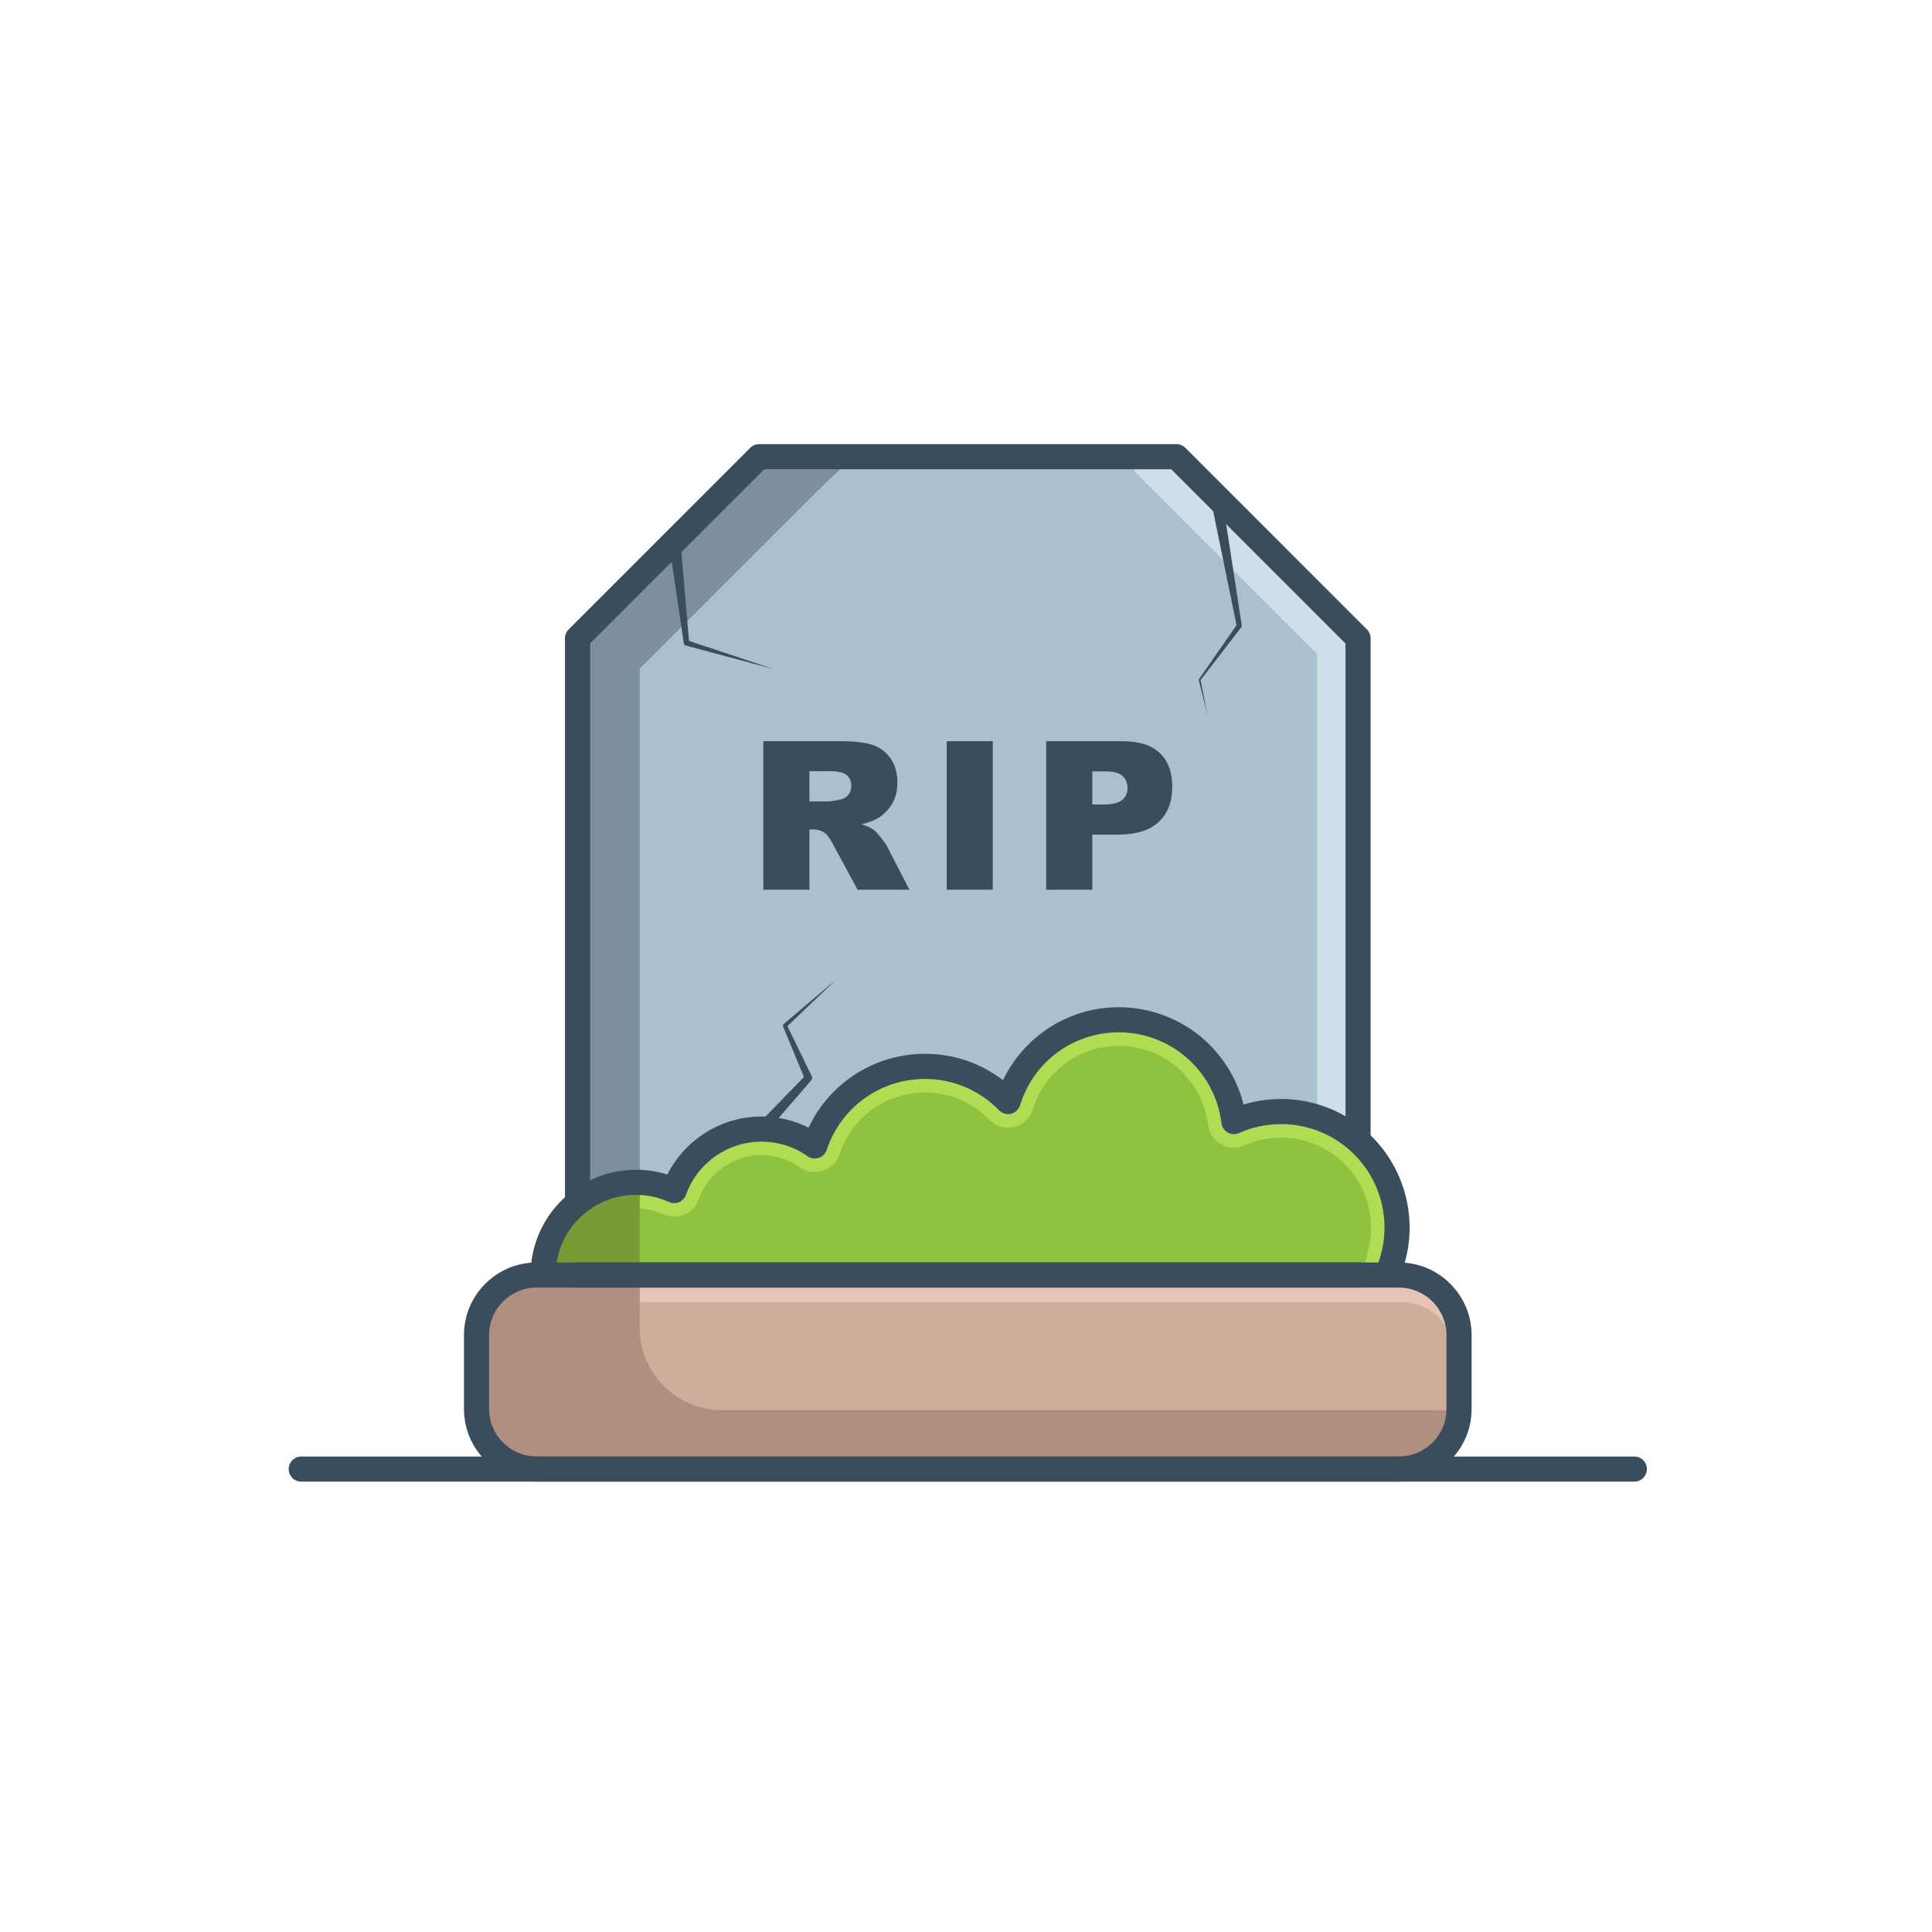
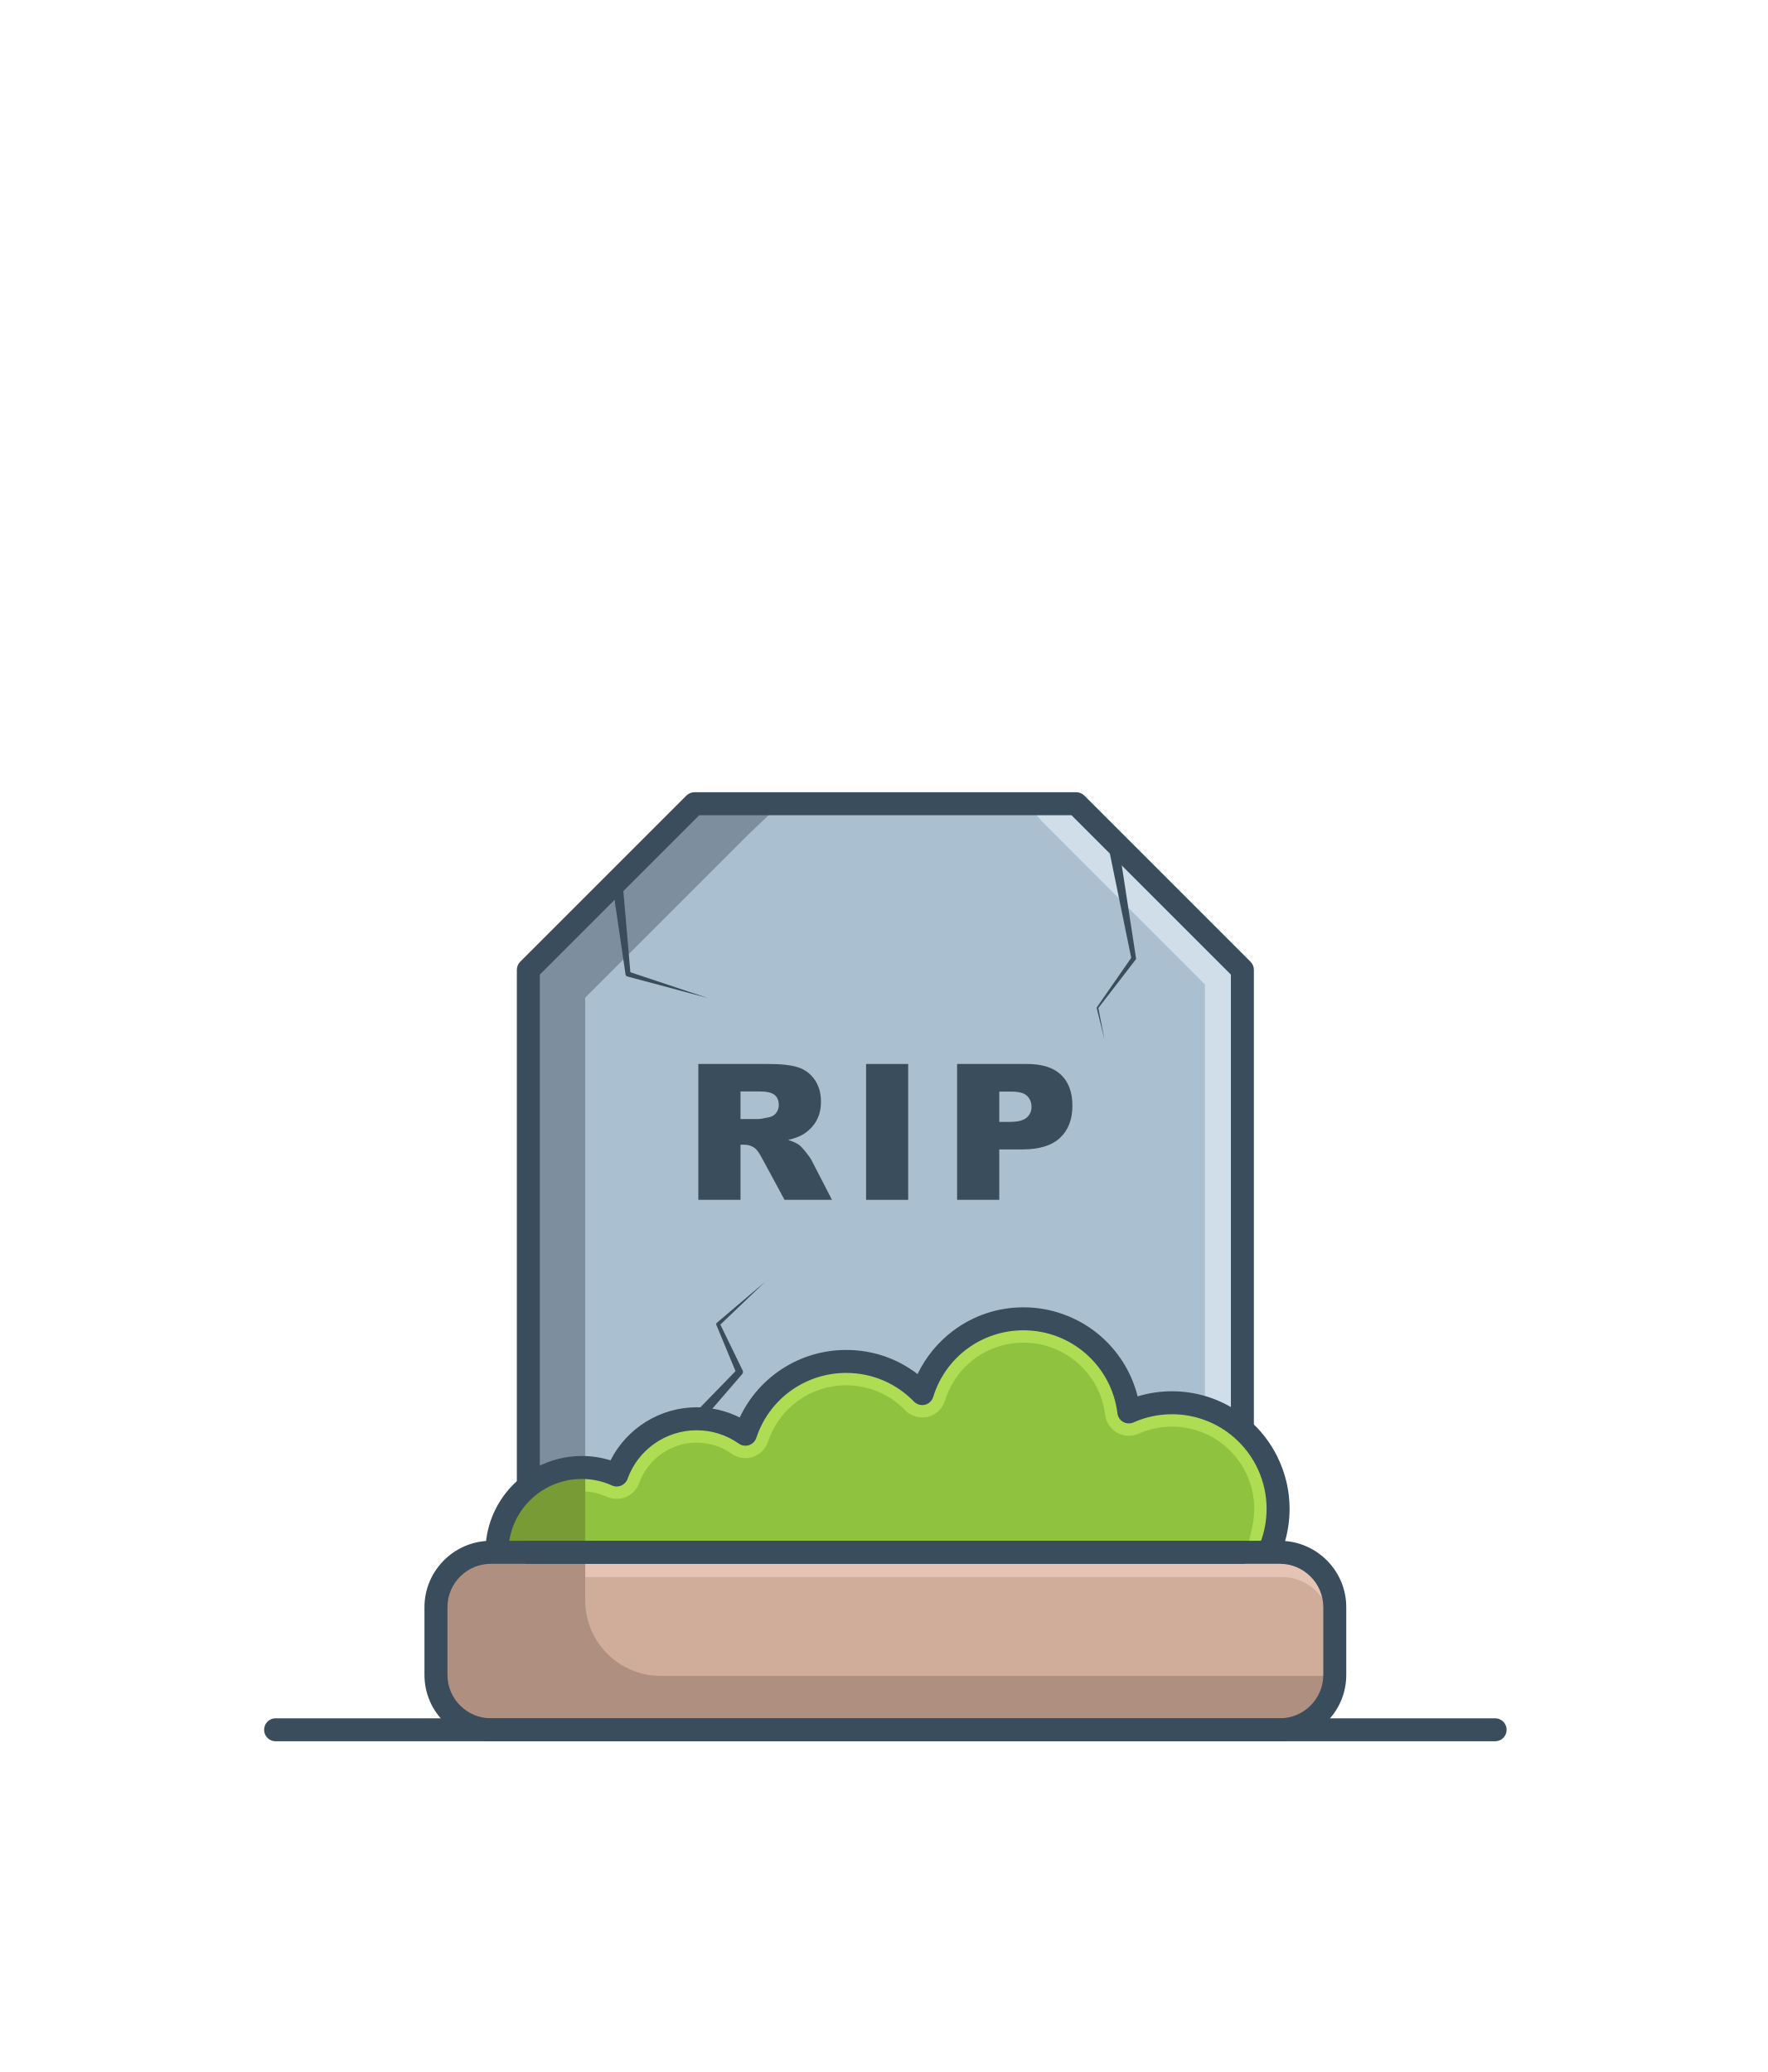
- <svg xmlns="http://www.w3.org/2000/svg" width="174" height="174" viewBox="0 0 174 174" fill="none">
-   <path d="M48.329 131.698C45.681 131.698 43.527 129.544 43.527 126.896V120.244C43.527 117.596 45.681 115.442 48.329 115.442H125.993C128.641 115.442 130.795 117.596 130.795 120.244V126.896C130.795 129.544 128.641 131.698 125.993 131.698H48.329Z" fill="#D0AD9B" />
-   <path d="M49.543 114.224L49.577 113.933C49.81 111.917 50.812 110.099 52.397 108.815C53.767 107.703 55.497 107.09 57.268 107.09C58.382 107.09 59.458 107.321 60.463 107.778C60.541 107.813 60.629 107.832 60.715 107.832C60.797 107.832 60.877 107.817 60.952 107.784C61.108 107.718 61.231 107.588 61.289 107.428C62.386 104.359 65.316 102.296 68.579 102.296C70.184 102.296 71.725 102.784 73.033 103.706C73.136 103.779 73.258 103.817 73.385 103.817C73.449 103.817 73.514 103.807 73.575 103.787C73.757 103.727 73.902 103.58 73.963 103.398C75.294 99.362 79.047 96.65 83.3 96.65C85.98 96.65 88.484 97.709 90.351 99.632C90.465 99.749 90.624 99.816 90.787 99.816C90.836 99.816 90.884 99.81 90.931 99.799C91.139 99.749 91.307 99.591 91.37 99.386C92.647 95.239 96.424 92.453 100.767 92.453C105.733 92.453 109.928 96.165 110.525 101.086C110.548 101.277 110.662 101.447 110.829 101.542C110.921 101.594 111.025 101.621 111.129 101.621C111.216 101.621 111.299 101.604 111.377 101.568C112.641 101.004 113.987 100.718 115.383 100.718C117.79 100.718 120.106 101.598 121.904 103.194C124.008 105.059 125.214 107.74 125.214 110.549C125.214 111.759 124.997 112.939 124.569 114.056L124.505 114.224H49.543" fill="#8FC23E" />
-   <path d="M130.795 120.244V120.642C130.186 118.69 128.361 117.269 126.21 117.269H57.615V115.442H125.993C128.641 115.442 130.795 117.596 130.795 120.244Z" fill="#E5C4B5" />
-   <path d="M125.214 110.549C125.214 111.759 124.997 112.939 124.569 114.056L124.505 114.224H122.865L123.242 112.484C123.396 111.856 123.474 111.209 123.474 110.549C123.474 108.238 122.481 106.031 120.749 104.495C119.27 103.182 117.364 102.458 115.383 102.458C114.234 102.458 113.125 102.693 112.088 103.157C111.784 103.293 111.462 103.361 111.129 103.361C110.724 103.361 110.324 103.256 109.972 103.057C109.328 102.692 108.888 102.034 108.797 101.296C108.306 97.247 104.854 94.193 100.767 94.193C97.192 94.193 94.085 96.486 93.034 99.898C92.79 100.689 92.139 101.298 91.339 101.491C91.159 101.534 90.973 101.556 90.787 101.556C90.157 101.556 89.544 101.297 89.103 100.843C87.566 99.262 85.505 98.39 83.3 98.39C79.799 98.39 76.711 100.622 75.614 103.947C75.381 104.647 74.825 105.204 74.119 105.44C73.881 105.518 73.634 105.557 73.385 105.557C72.897 105.557 72.428 105.408 72.031 105.128C71.017 104.414 69.824 104.036 68.579 104.036C66.049 104.036 63.778 105.635 62.925 108.019C62.704 108.633 62.232 109.132 61.633 109.385C61.341 109.51 61.032 109.572 60.715 109.572C60.383 109.572 60.048 109.5 59.744 109.363C59.07 109.057 58.356 108.881 57.615 108.841V107.099C58.606 107.141 59.563 107.369 60.463 107.778C60.542 107.813 60.629 107.832 60.715 107.832C60.797 107.832 60.877 107.817 60.952 107.784C61.108 107.718 61.231 107.588 61.289 107.428C62.386 104.359 65.316 102.296 68.579 102.296C70.185 102.296 71.725 102.784 73.033 103.706C73.137 103.779 73.257 103.817 73.385 103.817C73.45 103.817 73.513 103.807 73.575 103.787C73.757 103.727 73.902 103.58 73.962 103.398C75.294 99.362 79.046 96.65 83.3 96.65C85.98 96.65 88.484 97.709 90.351 99.632C90.465 99.749 90.624 99.816 90.787 99.816C90.836 99.816 90.884 99.81 90.931 99.799C91.139 99.749 91.307 99.591 91.37 99.386C92.647 95.239 96.424 92.453 100.767 92.453C105.733 92.453 109.928 96.165 110.525 101.086C110.548 101.277 110.662 101.447 110.829 101.542C110.921 101.594 111.025 101.621 111.129 101.621C111.216 101.621 111.299 101.604 111.377 101.568C112.641 101.004 113.987 100.718 115.383 100.718C117.79 100.718 120.106 101.598 121.904 103.194C124.008 105.059 125.214 107.74 125.214 110.549" fill="#AEDD54" />
-   <path d="M52.622 57.739L68.621 41.74H105.701L121.7 57.739V101.472L121.299 101.218C119.528 100.094 117.483 99.5 115.383 99.5C114.185 99.5 113.01 99.69 111.889 100.064L111.614 100.155L111.551 99.873C110.44 94.867 105.904 91.235 100.767 91.235C98.357 91.235 96.067 91.997 94.144 93.44C92.64 94.566 91.438 96.076 90.666 97.804L90.527 98.115L90.263 97.899C88.283 96.285 85.875 95.432 83.3 95.432C78.917 95.432 74.948 98.019 73.188 102.022L73.074 102.282L72.825 102.147C71.53 101.448 70.062 101.078 68.579 101.078C65.13 101.078 61.949 103.093 60.475 106.211L60.375 106.422L60.155 106.347C59.23 106.032 58.259 105.872 57.268 105.872C55.786 105.872 54.313 106.245 53.007 106.951L52.622 107.159V57.739Z" fill="#AABFCF" />
-   <path d="M121.7 57.739V101.472L121.299 101.218C120.46 100.686 119.56 100.272 118.621 99.985V58.922L102.623 42.923L101.602 41.74H105.701L121.7 57.739" fill="#CFDEE8" />
-   <path d="M76.209 41.74L73.614 44.219L57.615 60.219V105.879C57.5 105.875 57.383 105.872 57.268 105.872C55.786 105.872 54.313 106.245 53.007 106.951L52.622 107.159V57.739L68.621 41.74H76.209Z" fill="#7D8F9E" />
-   <path d="M130.793 127C130.79 127.163 130.778 127.323 130.759 127.481C130.754 127.521 130.749 127.56 130.743 127.599C130.738 127.639 130.731 127.678 130.725 127.717C130.711 127.794 130.696 127.872 130.678 127.948C130.67 127.987 130.661 128.025 130.651 128.063C130.632 128.139 130.611 128.214 130.589 128.288C130.577 128.325 130.566 128.362 130.554 128.399C130.53 128.472 130.504 128.545 130.476 128.617C130.462 128.653 130.448 128.689 130.433 128.724C130.418 128.76 130.403 128.796 130.388 128.83C130.375 128.86 130.361 128.89 130.348 128.918C130.313 128.993 130.276 129.068 130.236 129.141C130.183 129.242 130.126 129.341 130.065 129.438C130.042 129.476 130.018 129.513 129.994 129.549C129.934 129.64 129.87 129.727 129.805 129.813C129.781 129.843 129.758 129.873 129.734 129.902C129.711 129.932 129.687 129.961 129.662 129.99C129.515 130.164 129.356 130.328 129.186 130.479C129.158 130.504 129.13 130.529 129.1 130.554C129.072 130.578 129.043 130.603 129.013 130.626C128.984 130.651 128.954 130.674 128.924 130.697C128.893 130.721 128.863 130.744 128.832 130.766C128.802 130.789 128.771 130.811 128.74 130.832C128.677 130.876 128.614 130.918 128.55 130.958C128.517 130.979 128.485 130.999 128.452 131.019C128.422 131.038 128.39 131.056 128.359 131.073C128.352 131.078 128.345 131.081 128.338 131.086C128.31 131.101 128.282 131.117 128.253 131.132C128.22 131.15 128.185 131.167 128.151 131.185C128.117 131.202 128.083 131.219 128.048 131.235C128.014 131.252 127.979 131.268 127.943 131.284C127.908 131.3 127.874 131.314 127.838 131.329C127.802 131.344 127.767 131.359 127.731 131.373C127.694 131.387 127.659 131.4 127.622 131.414C127.586 131.427 127.549 131.44 127.512 131.452C127.481 131.462 127.451 131.472 127.419 131.481C127.382 131.494 127.344 131.505 127.306 131.515C127.279 131.523 127.253 131.53 127.226 131.537C126.832 131.642 126.419 131.698 125.993 131.698H48.329C46.179 131.698 44.353 130.277 43.745 128.325C43.603 127.873 43.527 127.393 43.527 126.896V120.244C43.527 117.596 45.681 115.442 48.329 115.442H57.615V119.579C57.615 123.677 60.938 127 65.037 127H130.793Z" fill="#AF8F80" />
-   <path d="M57.615 107.099V114.224H49.543L49.577 113.933C49.81 111.916 50.812 110.099 52.397 108.815C53.767 107.703 55.496 107.09 57.268 107.09C57.331 107.09 57.394 107.091 57.458 107.093C57.51 107.094 57.563 107.096 57.615 107.099Z" fill="#789B35" />
-   <path d="M27.131 133.438C26.507 133.438 26 132.931 26 132.307C26 131.683 26.507 131.176 27.131 131.176H147.191C147.815 131.176 148.322 131.683 148.322 132.307C148.322 132.931 147.815 133.438 147.191 133.438H27.131Z" fill="#394D5C" />
-   <path d="M148.061 132.307C148.061 132.787 147.671 133.177 147.191 133.177H27.131C26.651 133.177 26.261 132.787 26.261 132.307C26.261 131.827 26.651 131.437 27.131 131.437H147.191C147.671 131.437 148.061 131.827 148.061 132.307Z" fill="#394D5C" />
-   <path d="M48.329 115.964C45.969 115.964 44.049 117.884 44.049 120.244V126.896C44.049 129.256 45.969 131.176 48.329 131.176H125.993C128.353 131.176 130.273 129.256 130.273 126.896V120.244C130.273 117.884 128.353 115.964 125.993 115.964H48.329ZM48.329 133.438C46.641 133.438 45.037 132.794 43.814 131.626C42.507 130.378 41.787 128.699 41.787 126.896V120.244C41.787 118.543 42.439 116.931 43.622 115.705C44.803 114.482 46.385 113.772 48.076 113.707C48.159 113.704 48.244 113.702 48.329 113.702H125.993C126.054 113.702 126.115 113.703 126.176 113.705C127.882 113.752 129.48 114.454 130.677 115.68C131.875 116.911 132.535 118.531 132.535 120.244V126.896C132.535 128.699 131.816 130.378 130.508 131.626C129.285 132.794 127.681 133.438 125.993 133.438H48.329Z" fill="#394D5C" />
-   <path d="M130.534 126.896C130.534 129.4 128.496 131.437 125.993 131.437H48.329C45.826 131.437 43.788 129.4 43.788 126.896V120.244C43.788 117.74 45.826 115.703 48.329 115.703H125.993C128.496 115.703 130.534 117.74 130.534 120.244V126.896ZM126.168 113.966C126.11 113.964 126.052 113.963 125.993 113.963H48.329C48.248 113.963 48.167 113.965 48.086 113.968C44.735 114.096 42.048 116.862 42.048 120.244V126.896C42.048 128.68 42.795 130.293 43.994 131.437C45.122 132.514 46.65 133.177 48.329 133.177H125.993C127.672 133.177 129.2 132.514 130.328 131.437C131.527 130.293 132.274 128.68 132.274 126.896V120.244C132.274 116.839 129.551 114.059 126.168 113.966Z" fill="#394D5C" />
-   <path d="M51.752 115.964V113.702H122.57V115.964H51.752Z" fill="#394D5C" />
-   <path d="M122.309 113.963V115.703H52.013V113.963H122.309Z" fill="#394D5C" />
-   <path d="M50.882 108.603V57.487C50.882 57.188 51.003 56.896 51.214 56.687L67.569 40.331C67.778 40.121 68.07 40 68.369 40H105.953C106.251 40 106.544 40.121 106.753 40.331L123.109 56.688C123.319 56.896 123.44 57.189 123.44 57.487V102.999H121.178V57.955L105.485 42.262H68.837L53.144 57.955V108.603H50.882Z" fill="#394D5C" />
-   <path d="M123.179 57.487V102.738H121.439V57.847L105.593 42.001H68.729L52.883 57.847V108.342H51.143V57.487C51.143 57.257 51.234 57.035 51.398 56.872L67.754 40.516C67.917 40.352 68.138 40.261 68.369 40.261H105.953C106.184 40.261 106.405 40.352 106.568 40.516L122.924 56.872C123.088 57.035 123.179 57.257 123.179 57.487Z" fill="#394D5C" />
-   <path d="M123.768 114.607L123.876 114.369C123.947 114.211 124.016 114.043 124.081 113.871C124.487 112.813 124.692 111.695 124.692 110.549C124.692 107.89 123.55 105.351 121.558 103.584C119.856 102.073 117.662 101.24 115.383 101.24C114.061 101.24 112.786 101.511 111.591 102.045C111.445 102.11 111.29 102.143 111.129 102.143C110.935 102.143 110.741 102.093 110.572 101.996C110.262 101.82 110.051 101.505 110.006 101.15C109.441 96.489 105.469 92.975 100.767 92.975C96.654 92.975 93.079 95.613 91.869 99.539C91.752 99.92 91.439 100.214 91.052 100.307C90.966 100.328 90.877 100.338 90.787 100.338C90.484 100.338 90.189 100.213 89.977 99.995C88.209 98.174 85.838 97.172 83.3 97.172C79.272 97.172 75.719 99.74 74.458 103.562C74.346 103.901 74.077 104.169 73.739 104.283C73.624 104.32 73.505 104.339 73.385 104.339C73.149 104.339 72.924 104.268 72.732 104.132C71.513 103.273 70.076 102.818 68.579 102.818C65.536 102.818 62.804 104.742 61.78 107.604C61.673 107.902 61.445 108.142 61.156 108.265C61.016 108.324 60.868 108.354 60.715 108.354C60.553 108.354 60.395 108.32 60.248 108.253C59.31 107.828 58.307 107.612 57.268 107.612C55.616 107.612 54.003 108.184 52.726 109.221C51.247 110.418 50.313 112.113 50.096 113.994C50.063 114.267 50.047 114.549 50.047 114.833V115.094H47.785V114.833C47.785 114.532 47.799 114.233 47.826 113.944C48.049 111.547 49.166 109.345 50.97 107.745C51.074 107.652 51.185 107.557 51.301 107.463C51.756 107.094 52.246 106.767 52.759 106.492C54.141 105.745 55.7 105.35 57.268 105.35C58.238 105.35 59.191 105.495 60.104 105.782C61.705 102.599 65.006 100.556 68.579 100.556C70.055 100.556 71.517 100.902 72.825 101.559C74.722 97.51 78.803 94.91 83.3 94.91C85.884 94.91 88.308 95.731 90.33 97.288C91.14 95.605 92.345 94.136 93.831 93.022C95.844 91.512 98.243 90.713 100.767 90.713C103.398 90.713 105.976 91.623 108.027 93.275C109.99 94.857 111.391 97.052 111.996 99.481C113.087 99.148 114.225 98.978 115.383 98.978C117.582 98.978 119.724 99.6 121.579 100.777C122.096 101.104 122.594 101.48 123.06 101.892C123.162 101.982 123.263 102.075 123.359 102.168C125.644 104.342 126.954 107.397 126.954 110.549C126.954 111.745 126.773 112.922 126.417 114.045C126.285 114.462 126.124 114.884 125.939 115.297L125.832 115.535L123.768 114.607" fill="#394D5C" />
-   <path d="M126.693 110.549C126.693 111.722 126.517 112.866 126.168 113.966C126.037 114.381 125.88 114.789 125.7 115.19L124.113 114.476C124.19 114.307 124.26 114.135 124.326 113.963C124.742 112.875 124.953 111.729 124.953 110.549C124.953 107.815 123.778 105.205 121.731 103.389C119.981 101.835 117.726 100.979 115.383 100.979C114.025 100.979 112.713 101.258 111.484 101.807C111.232 101.92 110.942 101.906 110.701 101.769C110.46 101.633 110.299 101.392 110.266 101.118C109.684 96.326 105.601 92.714 100.767 92.714C96.54 92.714 92.863 95.426 91.62 99.463C91.529 99.757 91.29 99.981 90.992 100.053C90.692 100.125 90.378 100.033 90.164 99.813C88.347 97.942 85.909 96.911 83.3 96.911C79.16 96.911 75.507 99.552 74.21 103.48C74.123 103.742 73.918 103.948 73.657 104.035C73.395 104.121 73.108 104.078 72.882 103.919C71.618 103.028 70.13 102.557 68.579 102.557C65.426 102.557 62.595 104.551 61.534 107.516C61.452 107.745 61.278 107.93 61.054 108.024C60.83 108.119 60.576 108.116 60.355 108.016C59.384 107.575 58.345 107.351 57.268 107.351C55.557 107.351 53.885 107.943 52.561 109.018C51.025 110.262 50.06 112.03 49.836 113.963C49.802 114.25 49.786 114.54 49.786 114.833H48.046C48.046 114.542 48.059 114.254 48.086 113.968C48.302 111.644 49.386 109.499 51.143 107.94C51.248 107.846 51.356 107.755 51.466 107.666C51.909 107.307 52.384 106.99 52.883 106.721C54.221 105.998 55.731 105.611 57.268 105.611C58.291 105.611 59.287 105.775 60.239 106.1C61.748 102.907 64.995 100.817 68.579 100.817C70.12 100.817 71.612 101.195 72.949 101.917C74.741 97.841 78.774 95.171 83.3 95.171C85.934 95.171 88.42 96.06 90.428 97.698C91.211 95.944 92.444 94.388 93.988 93.231C95.956 91.755 98.3 90.974 100.767 90.974C106.106 90.974 110.671 94.705 111.806 99.816C112.954 99.433 114.153 99.239 115.383 99.239C117.543 99.239 119.639 99.855 121.439 100.997C121.947 101.319 122.431 101.684 122.887 102.088C122.986 102.175 123.083 102.265 123.179 102.356C125.417 104.486 126.693 107.449 126.693 110.549" fill="#394D5C" />
-   <path d="M68.194 101.335L72.558 96.844L72.499 97.21L70.524 92.45L70.52 92.439C70.49 92.367 70.512 92.285 70.569 92.237L75.329 88.198L70.816 92.511L70.861 92.298L73.113 96.934C73.171 97.053 73.149 97.19 73.068 97.284L73.054 97.3L68.964 102.04L68.194 101.335" fill="#394D5C" />
-   <path d="M110.034 44.606L111.833 56.316L111.835 56.326C111.845 56.387 111.827 56.447 111.792 56.491L108.105 61.275L108.118 61.211L108.737 64.36L107.964 61.245C107.958 61.224 107.963 61.202 107.975 61.184L107.977 61.181L111.424 56.221L111.383 56.396L109.006 44.79L110.034 44.606" fill="#394D5C" />
-   <path d="M61.276 48.682L62.069 57.874L61.896 57.668L69.656 60.252L61.755 58.138C61.662 58.112 61.597 58.035 61.584 57.946L61.582 57.931L60.239 48.803L61.276 48.682" fill="#394D5C" />
-   <path d="M72.9 72.175H74.643C74.831 72.175 75.196 72.114 75.738 71.993C76.012 71.938 76.235 71.798 76.409 71.573C76.582 71.348 76.669 71.089 76.669 70.797C76.669 70.366 76.532 70.034 76.258 69.803C75.984 69.571 75.47 69.456 74.716 69.456H72.9V72.175ZM68.748 80.132V66.754H75.638C76.915 66.754 77.891 66.864 78.567 67.083C79.242 67.302 79.787 67.709 80.2 68.301C80.614 68.894 80.821 69.617 80.821 70.468C80.821 71.211 80.662 71.852 80.346 72.389C80.029 72.928 79.594 73.365 79.04 73.699C78.687 73.912 78.203 74.088 77.588 74.228C78.081 74.393 78.439 74.557 78.665 74.722C78.817 74.831 79.037 75.065 79.326 75.425C79.615 75.784 79.808 76.061 79.905 76.256L81.907 80.132H77.236L75.026 76.044C74.746 75.515 74.497 75.171 74.278 75.013C73.98 74.806 73.642 74.703 73.265 74.703H72.9V80.132H68.748" fill="#394D5C" />
-   <path d="M85.263 66.754H89.406V80.132H85.263V66.754Z" fill="#394D5C" />
-   <path d="M98.374 72.458H99.387C100.184 72.458 100.743 72.32 101.066 72.043C101.389 71.766 101.55 71.412 101.55 70.98C101.55 70.56 101.41 70.204 101.13 69.912C100.85 69.62 100.324 69.474 99.552 69.474H98.374V72.458ZM94.222 66.754H101.094C102.59 66.754 103.711 67.111 104.457 67.823C105.201 68.534 105.575 69.547 105.575 70.862C105.575 72.212 105.168 73.267 104.356 74.027C103.544 74.788 102.304 75.168 100.637 75.168H98.374V80.132H94.222V66.754" fill="#394D5C" />
+ <svg xmlns="http://www.w3.org/2000/svg" width="174" height="204" viewBox="0 0 174 204" fill="none">
+   <path d="M48.329 169.698C45.681 169.698 43.527 167.544 43.527 164.896V158.244C43.527 155.596 45.681 153.442 48.329 153.442H125.993C128.641 153.442 130.795 155.596 130.795 158.244V164.896C130.795 167.544 128.641 169.698 125.993 169.698H48.329Z" fill="#D0AD9B" />
+   <path d="M49.543 152.224L49.577 151.933C49.81 149.917 50.812 148.099 52.397 146.815C53.767 145.703 55.497 145.09 57.268 145.09C58.382 145.09 59.458 145.321 60.463 145.778C60.541 145.813 60.629 145.832 60.715 145.832C60.797 145.832 60.877 145.817 60.952 145.784C61.108 145.718 61.231 145.588 61.289 145.428C62.386 142.359 65.316 140.296 68.579 140.296C70.184 140.296 71.725 140.784 73.033 141.706C73.136 141.779 73.258 141.817 73.385 141.817C73.449 141.817 73.514 141.807 73.575 141.787C73.757 141.727 73.902 141.58 73.963 141.398C75.294 137.362 79.047 134.65 83.3 134.65C85.98 134.65 88.484 135.709 90.351 137.632C90.465 137.749 90.624 137.816 90.787 137.816C90.836 137.816 90.884 137.81 90.931 137.799C91.139 137.749 91.307 137.591 91.37 137.386C92.647 133.239 96.424 130.453 100.767 130.453C105.733 130.453 109.928 134.165 110.525 139.086C110.548 139.277 110.662 139.447 110.829 139.542C110.921 139.594 111.025 139.621 111.129 139.621C111.216 139.621 111.299 139.604 111.377 139.568C112.641 139.004 113.987 138.718 115.383 138.718C117.79 138.718 120.106 139.598 121.904 141.194C124.008 143.059 125.214 145.74 125.214 148.549C125.214 149.759 124.997 150.939 124.569 152.056L124.505 152.224H49.543" fill="#8FC23E" />
+   <path d="M130.795 158.244V158.642C130.186 156.69 128.361 155.269 126.21 155.269H57.615V153.442H125.993C128.641 153.442 130.795 155.596 130.795 158.244Z" fill="#E5C4B5" />
+   <path d="M125.214 148.549C125.214 149.759 124.997 150.939 124.569 152.056L124.505 152.224H122.865L123.242 150.484C123.396 149.856 123.474 149.209 123.474 148.549C123.474 146.238 122.481 144.031 120.749 142.495C119.27 141.182 117.364 140.458 115.383 140.458C114.234 140.458 113.125 140.693 112.088 141.157C111.784 141.293 111.462 141.361 111.129 141.361C110.724 141.361 110.324 141.256 109.972 141.057C109.328 140.692 108.888 140.034 108.797 139.296C108.306 135.247 104.854 132.193 100.767 132.193C97.192 132.193 94.085 134.486 93.034 137.898C92.79 138.689 92.139 139.298 91.339 139.491C91.159 139.534 90.973 139.556 90.787 139.556C90.157 139.556 89.544 139.297 89.103 138.843C87.566 137.262 85.505 136.39 83.3 136.39C79.799 136.39 76.711 138.622 75.614 141.947C75.381 142.647 74.825 143.204 74.119 143.44C73.881 143.518 73.634 143.557 73.385 143.557C72.897 143.557 72.428 143.408 72.031 143.128C71.017 142.414 69.824 142.036 68.579 142.036C66.049 142.036 63.778 143.635 62.925 146.019C62.704 146.633 62.232 147.132 61.633 147.385C61.341 147.51 61.032 147.572 60.715 147.572C60.383 147.572 60.048 147.5 59.744 147.363C59.07 147.057 58.356 146.881 57.615 146.841V145.099C58.606 145.141 59.563 145.369 60.463 145.778C60.542 145.813 60.629 145.832 60.715 145.832C60.797 145.832 60.877 145.817 60.952 145.784C61.108 145.718 61.231 145.588 61.289 145.428C62.386 142.359 65.316 140.296 68.579 140.296C70.185 140.296 71.725 140.784 73.033 141.706C73.137 141.779 73.257 141.817 73.385 141.817C73.45 141.817 73.513 141.807 73.575 141.787C73.757 141.727 73.902 141.58 73.962 141.398C75.294 137.362 79.046 134.65 83.3 134.65C85.98 134.65 88.484 135.709 90.351 137.632C90.465 137.749 90.624 137.816 90.787 137.816C90.836 137.816 90.884 137.81 90.931 137.799C91.139 137.749 91.307 137.591 91.37 137.386C92.647 133.239 96.424 130.453 100.767 130.453C105.733 130.453 109.928 134.165 110.525 139.086C110.548 139.277 110.662 139.447 110.829 139.542C110.921 139.594 111.025 139.621 111.129 139.621C111.216 139.621 111.299 139.604 111.377 139.568C112.641 139.004 113.987 138.718 115.383 138.718C117.79 138.718 120.106 139.598 121.904 141.194C124.008 143.059 125.214 145.74 125.214 148.549" fill="#AEDD54" />
+   <path d="M52.622 95.739L68.621 79.74H105.701L121.7 95.739V139.472L121.299 139.218C119.528 138.094 117.483 137.5 115.383 137.5C114.185 137.5 113.01 137.69 111.889 138.064L111.614 138.155L111.551 137.873C110.44 132.867 105.904 129.235 100.767 129.235C98.357 129.235 96.067 129.997 94.144 131.44C92.64 132.566 91.438 134.076 90.666 135.804L90.527 136.115L90.263 135.899C88.283 134.285 85.875 133.432 83.3 133.432C78.917 133.432 74.948 136.019 73.188 140.022L73.074 140.282L72.825 140.147C71.53 139.448 70.062 139.078 68.579 139.078C65.13 139.078 61.949 141.093 60.475 144.211L60.375 144.422L60.155 144.347C59.23 144.032 58.259 143.872 57.268 143.872C55.786 143.872 54.313 144.245 53.007 144.951L52.622 145.159V95.739Z" fill="#AABFCF" />
+   <path d="M121.7 95.739V139.472L121.299 139.218C120.46 138.686 119.56 138.272 118.621 137.985V96.922L102.623 80.923L101.602 79.74H105.701L121.7 95.739" fill="#CFDEE8" />
+   <path d="M76.209 79.74L73.614 82.219L57.615 98.219V143.879C57.5 143.875 57.383 143.872 57.268 143.872C55.786 143.872 54.313 144.245 53.007 144.951L52.622 145.159V95.739L68.621 79.74H76.209Z" fill="#7D8F9E" />
+   <path d="M130.793 165C130.79 165.163 130.778 165.323 130.759 165.481C130.754 165.521 130.749 165.56 130.743 165.599C130.738 165.639 130.731 165.678 130.724 165.717C130.711 165.794 130.696 165.872 130.678 165.948C130.67 165.987 130.661 166.025 130.651 166.063C130.632 166.139 130.611 166.214 130.589 166.288C130.577 166.325 130.566 166.362 130.554 166.399C130.53 166.472 130.504 166.545 130.476 166.617C130.462 166.653 130.448 166.689 130.433 166.724C130.418 166.76 130.403 166.796 130.388 166.83C130.375 166.86 130.361 166.89 130.348 166.918C130.313 166.993 130.276 167.068 130.236 167.141C130.183 167.242 130.126 167.341 130.065 167.438C130.042 167.476 130.018 167.513 129.994 167.549C129.934 167.64 129.87 167.727 129.805 167.813C129.781 167.843 129.758 167.873 129.734 167.902C129.711 167.932 129.687 167.961 129.662 167.99C129.515 168.164 129.356 168.328 129.186 168.479C129.158 168.504 129.13 168.529 129.1 168.554C129.072 168.578 129.043 168.603 129.013 168.626C128.984 168.651 128.954 168.674 128.924 168.697C128.893 168.721 128.863 168.744 128.832 168.766C128.802 168.789 128.771 168.811 128.74 168.832C128.677 168.876 128.614 168.918 128.549 168.958C128.517 168.979 128.485 168.999 128.452 169.019C128.422 169.038 128.39 169.056 128.359 169.073C128.352 169.078 128.345 169.081 128.338 169.086C128.31 169.101 128.282 169.117 128.253 169.132C128.22 169.15 128.185 169.167 128.151 169.185C128.117 169.202 128.083 169.219 128.048 169.235C128.014 169.252 127.979 169.268 127.943 169.284C127.908 169.3 127.874 169.314 127.838 169.329C127.802 169.344 127.767 169.359 127.731 169.373C127.694 169.387 127.659 169.4 127.622 169.414C127.586 169.427 127.549 169.44 127.512 169.452C127.481 169.462 127.451 169.472 127.419 169.481C127.382 169.494 127.344 169.505 127.306 169.515C127.279 169.523 127.253 169.53 127.226 169.537C126.832 169.642 126.419 169.698 125.993 169.698H48.329C46.179 169.698 44.353 168.277 43.745 166.325C43.603 165.873 43.527 165.393 43.527 164.896V158.244C43.527 155.596 45.681 153.442 48.329 153.442H57.615V157.579C57.615 161.677 60.938 165 65.037 165H130.793Z" fill="#AF8F80" />
+   <path d="M57.615 145.099V152.224H49.543L49.577 151.933C49.81 149.916 50.812 148.099 52.397 146.815C53.767 145.703 55.496 145.09 57.268 145.09C57.331 145.09 57.394 145.091 57.457 145.093C57.51 145.094 57.563 145.096 57.615 145.099Z" fill="#789B35" />
+   <path d="M27.131 171.438C26.507 171.438 26 170.931 26 170.307C26 169.683 26.507 169.176 27.131 169.176H147.191C147.815 169.176 148.322 169.683 148.322 170.307C148.322 170.931 147.815 171.438 147.191 171.438H27.131Z" fill="#394D5C" />
+   <path d="M148.061 170.307C148.061 170.787 147.671 171.177 147.191 171.177H27.131C26.651 171.177 26.261 170.787 26.261 170.307C26.261 169.827 26.651 169.437 27.131 169.437H147.191C147.671 169.437 148.061 169.827 148.061 170.307Z" fill="#394D5C" />
+   <path d="M48.329 153.964C45.969 153.964 44.049 155.884 44.049 158.244V164.896C44.049 167.256 45.969 169.176 48.329 169.176H125.993C128.353 169.176 130.273 167.256 130.273 164.896V158.244C130.273 155.884 128.353 153.964 125.993 153.964H48.329ZM48.329 171.438C46.641 171.438 45.037 170.794 43.814 169.626C42.507 168.378 41.787 166.699 41.787 164.896V158.244C41.787 156.543 42.439 154.931 43.622 153.705C44.803 152.482 46.384 151.772 48.076 151.707C48.159 151.704 48.244 151.702 48.329 151.702H125.993C126.054 151.702 126.115 151.703 126.176 151.705C127.882 151.752 129.48 152.454 130.677 153.68C131.875 154.911 132.535 156.531 132.535 158.244V164.896C132.535 166.699 131.815 168.378 130.508 169.626C129.285 170.794 127.681 171.438 125.993 171.438H48.329Z" fill="#394D5C" />
+   <path d="M130.534 164.896C130.534 167.4 128.496 169.437 125.993 169.437H48.329C45.826 169.437 43.788 167.4 43.788 164.896V158.244C43.788 155.74 45.826 153.703 48.329 153.703H125.993C128.496 153.703 130.534 155.74 130.534 158.244V164.896ZM126.168 151.966C126.11 151.964 126.052 151.963 125.993 151.963H48.329C48.248 151.963 48.167 151.965 48.086 151.968C44.735 152.096 42.048 154.862 42.048 158.244V164.896C42.048 166.68 42.795 168.293 43.994 169.437C45.122 170.514 46.65 171.177 48.329 171.177H125.993C127.672 171.177 129.2 170.514 130.328 169.437C131.527 168.293 132.274 166.68 132.274 164.896V158.244C132.274 154.839 129.551 152.059 126.168 151.966Z" fill="#394D5C" />
+   <path d="M51.752 153.964V151.702H122.57V153.964H51.752Z" fill="#394D5C" />
+   <path d="M122.309 151.963V153.703H52.013V151.963H122.309Z" fill="#394D5C" />
+   <path d="M50.882 146.603V95.487C50.882 95.188 51.003 94.896 51.214 94.687L67.569 78.332C67.778 78.121 68.07 78 68.369 78H105.953C106.251 78 106.544 78.121 106.753 78.332L123.109 94.688C123.319 94.896 123.44 95.189 123.44 95.487V140.999H121.178V95.955L105.485 80.262H68.837L53.144 95.955V146.603H50.882Z" fill="#394D5C" />
+   <path d="M123.179 95.487V140.738H121.439V95.847L105.593 80.001H68.729L52.883 95.847V146.342H51.143V95.487C51.143 95.257 51.234 95.035 51.398 94.872L67.754 78.516C67.917 78.352 68.138 78.261 68.369 78.261H105.953C106.184 78.261 106.405 78.352 106.568 78.516L122.924 94.872C123.088 95.035 123.179 95.257 123.179 95.487Z" fill="#394D5C" />
+   <path d="M123.768 152.607L123.876 152.369C123.947 152.211 124.016 152.043 124.081 151.871C124.487 150.813 124.692 149.695 124.692 148.549C124.692 145.89 123.55 143.351 121.558 141.584C119.856 140.073 117.662 139.24 115.383 139.24C114.061 139.24 112.786 139.511 111.591 140.045C111.445 140.11 111.29 140.143 111.129 140.143C110.935 140.143 110.741 140.093 110.572 139.996C110.262 139.82 110.051 139.505 110.006 139.15C109.441 134.489 105.469 130.975 100.767 130.975C96.654 130.975 93.079 133.613 91.869 137.539C91.752 137.92 91.439 138.214 91.052 138.307C90.966 138.328 90.877 138.338 90.787 138.338C90.484 138.338 90.189 138.213 89.977 137.995C88.209 136.174 85.838 135.172 83.3 135.172C79.272 135.172 75.719 137.74 74.458 141.562C74.346 141.901 74.077 142.169 73.739 142.283C73.624 142.32 73.505 142.339 73.385 142.339C73.149 142.339 72.924 142.268 72.732 142.132C71.513 141.273 70.076 140.818 68.579 140.818C65.536 140.818 62.804 142.742 61.78 145.604C61.673 145.902 61.445 146.142 61.156 146.265C61.016 146.324 60.868 146.354 60.715 146.354C60.553 146.354 60.395 146.32 60.248 146.253C59.31 145.828 58.307 145.612 57.268 145.612C55.616 145.612 54.003 146.184 52.726 147.221C51.247 148.418 50.313 150.113 50.096 151.994C50.063 152.267 50.047 152.549 50.047 152.833V153.094H47.785V152.833C47.785 152.532 47.799 152.233 47.826 151.944C48.049 149.547 49.166 147.345 50.97 145.745C51.074 145.652 51.185 145.557 51.301 145.463C51.756 145.094 52.246 144.767 52.759 144.492C54.141 143.745 55.7 143.35 57.268 143.35C58.239 143.35 59.191 143.495 60.104 143.782C61.705 140.599 65.006 138.556 68.579 138.556C70.055 138.556 71.517 138.902 72.825 139.559C74.722 135.51 78.803 132.91 83.3 132.91C85.884 132.91 88.308 133.73 90.33 135.288C91.14 133.605 92.345 132.136 93.831 131.022C95.844 129.512 98.243 128.713 100.767 128.713C103.398 128.713 105.976 129.623 108.027 131.275C109.99 132.857 111.391 135.052 111.996 137.481C113.087 137.148 114.225 136.978 115.383 136.978C117.582 136.978 119.724 137.6 121.579 138.777C122.096 139.104 122.594 139.48 123.06 139.892C123.162 139.982 123.263 140.075 123.359 140.168C125.644 142.342 126.954 145.397 126.954 148.549C126.954 149.745 126.773 150.922 126.417 152.045C126.285 152.462 126.124 152.884 125.939 153.297L125.832 153.535L123.768 152.607" fill="#394D5C" />
+   <path d="M126.693 148.549C126.693 149.722 126.517 150.866 126.168 151.966C126.037 152.381 125.88 152.789 125.7 153.19L124.113 152.476C124.19 152.307 124.26 152.135 124.326 151.963C124.742 150.875 124.953 149.729 124.953 148.549C124.953 145.815 123.778 143.205 121.731 141.389C119.981 139.835 117.726 138.979 115.383 138.979C114.025 138.979 112.713 139.258 111.484 139.807C111.232 139.92 110.942 139.906 110.701 139.769C110.46 139.633 110.3 139.392 110.266 139.118C109.684 134.326 105.601 130.714 100.767 130.714C96.54 130.714 92.863 133.426 91.62 137.463C91.529 137.757 91.29 137.981 90.992 138.053C90.692 138.125 90.378 138.033 90.164 137.813C88.347 135.942 85.909 134.911 83.3 134.911C79.16 134.911 75.507 137.552 74.21 141.48C74.123 141.742 73.918 141.948 73.657 142.035C73.395 142.121 73.108 142.078 72.883 141.919C71.618 141.028 70.13 140.557 68.579 140.557C65.426 140.557 62.595 142.551 61.534 145.516C61.452 145.745 61.278 145.93 61.054 146.024C60.831 146.119 60.576 146.116 60.355 146.016C59.384 145.575 58.345 145.351 57.268 145.351C55.557 145.351 53.885 145.943 52.561 147.018C51.025 148.262 50.06 150.03 49.836 151.963C49.802 152.25 49.786 152.54 49.786 152.833H48.046C48.046 152.542 48.059 152.254 48.086 151.968C48.303 149.644 49.386 147.499 51.143 145.94C51.248 145.846 51.356 145.755 51.466 145.666C51.909 145.307 52.384 144.99 52.883 144.721C54.221 143.998 55.731 143.611 57.268 143.611C58.291 143.611 59.287 143.775 60.239 144.1C61.748 140.907 64.995 138.817 68.579 138.817C70.12 138.817 71.612 139.195 72.949 139.917C74.741 135.841 78.774 133.171 83.3 133.171C85.934 133.171 88.42 134.06 90.428 135.698C91.211 133.944 92.444 132.388 93.988 131.231C95.956 129.755 98.3 128.974 100.767 128.974C106.106 128.974 110.671 132.705 111.806 137.816C112.954 137.433 114.153 137.239 115.383 137.239C117.543 137.239 119.639 137.855 121.439 138.997C121.947 139.319 122.431 139.684 122.887 140.088C122.986 140.175 123.083 140.265 123.179 140.356C125.417 142.486 126.693 145.449 126.693 148.549" fill="#394D5C" />
+   <path d="M68.194 139.335L72.558 134.844L72.499 135.21L70.524 130.45L70.52 130.439C70.49 130.367 70.512 130.285 70.569 130.237L75.329 126.198L70.816 130.511L70.861 130.298L73.113 134.934C73.171 135.053 73.149 135.19 73.068 135.284L73.054 135.3L68.964 140.04L68.194 139.335" fill="#394D5C" />
+   <path d="M110.034 82.606L111.833 94.316L111.835 94.326C111.845 94.387 111.827 94.447 111.792 94.491L108.105 99.275L108.118 99.211L108.737 102.36L107.964 99.245C107.958 99.224 107.963 99.202 107.975 99.184L107.977 99.181L111.424 94.221L111.383 94.396L109.006 82.79L110.034 82.606" fill="#394D5C" />
+   <path d="M61.276 86.682L62.069 95.874L61.896 95.668L69.656 98.252L61.755 96.138C61.662 96.112 61.597 96.035 61.584 95.945L61.582 95.931L60.239 86.803L61.276 86.682" fill="#394D5C" />
+   <path d="M72.9 110.175H74.643C74.831 110.175 75.196 110.114 75.738 109.992C76.012 109.938 76.235 109.798 76.409 109.573C76.582 109.348 76.669 109.089 76.669 108.797C76.669 108.366 76.532 108.034 76.258 107.803C75.984 107.571 75.47 107.456 74.716 107.456H72.9V110.175ZM68.748 118.132V104.754H75.638C76.915 104.754 77.891 104.864 78.567 105.083C79.242 105.302 79.787 105.709 80.2 106.301C80.614 106.894 80.821 107.617 80.821 108.468C80.821 109.211 80.662 109.852 80.346 110.389C80.029 110.928 79.594 111.364 79.04 111.699C78.687 111.912 78.203 112.088 77.588 112.228C78.081 112.393 78.439 112.557 78.665 112.722C78.817 112.831 79.037 113.065 79.326 113.425C79.615 113.784 79.808 114.061 79.905 114.256L81.907 118.132H77.236L75.026 114.044C74.746 113.515 74.497 113.171 74.278 113.013C73.98 112.806 73.642 112.703 73.265 112.703H72.9V118.132H68.748" fill="#394D5C" />
+   <path d="M85.263 104.754H89.406V118.132H85.263V104.754Z" fill="#394D5C" />
+   <path d="M98.374 110.458H99.387C100.184 110.458 100.743 110.32 101.066 110.043C101.389 109.766 101.55 109.412 101.55 108.98C101.55 108.56 101.41 108.204 101.13 107.912C100.85 107.62 100.324 107.474 99.552 107.474H98.374V110.458ZM94.222 104.754H101.094C102.59 104.754 103.711 105.111 104.457 105.823C105.201 106.534 105.575 107.547 105.575 108.861C105.575 110.212 105.168 111.267 104.356 112.027C103.544 112.788 102.304 113.168 100.637 113.168H98.374V118.132H94.222V104.754" fill="#394D5C" />
</svg>
